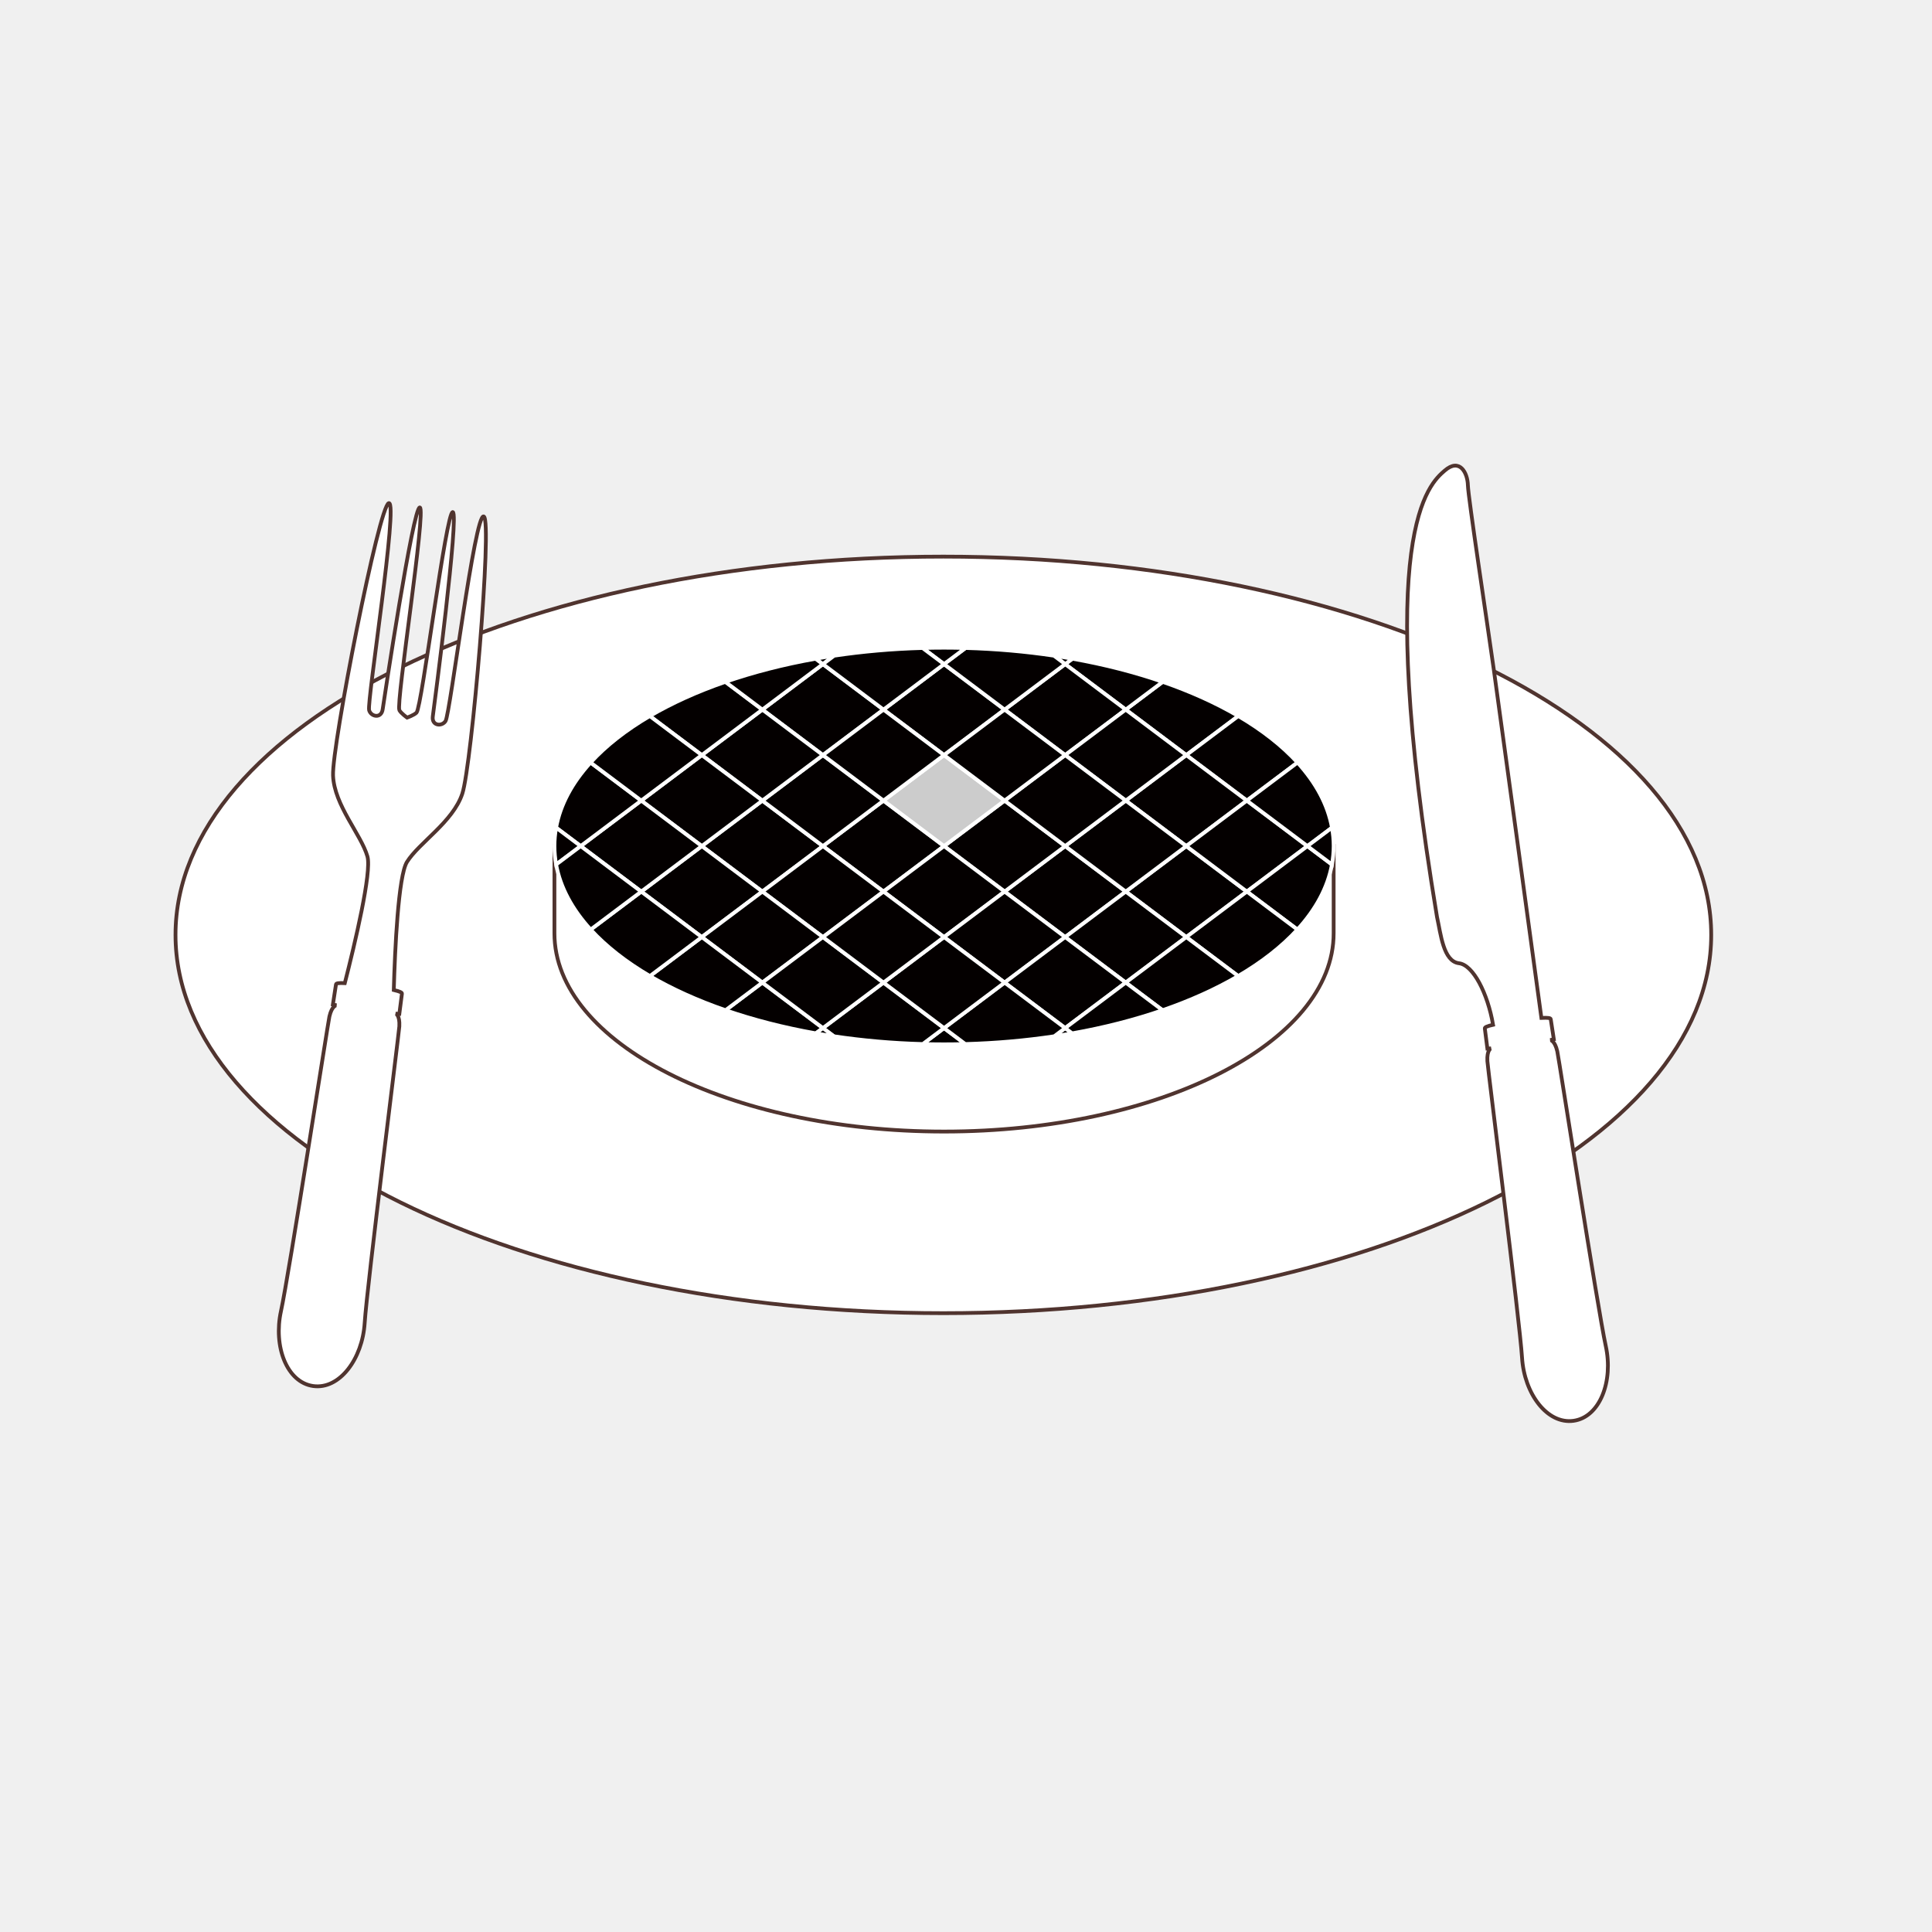
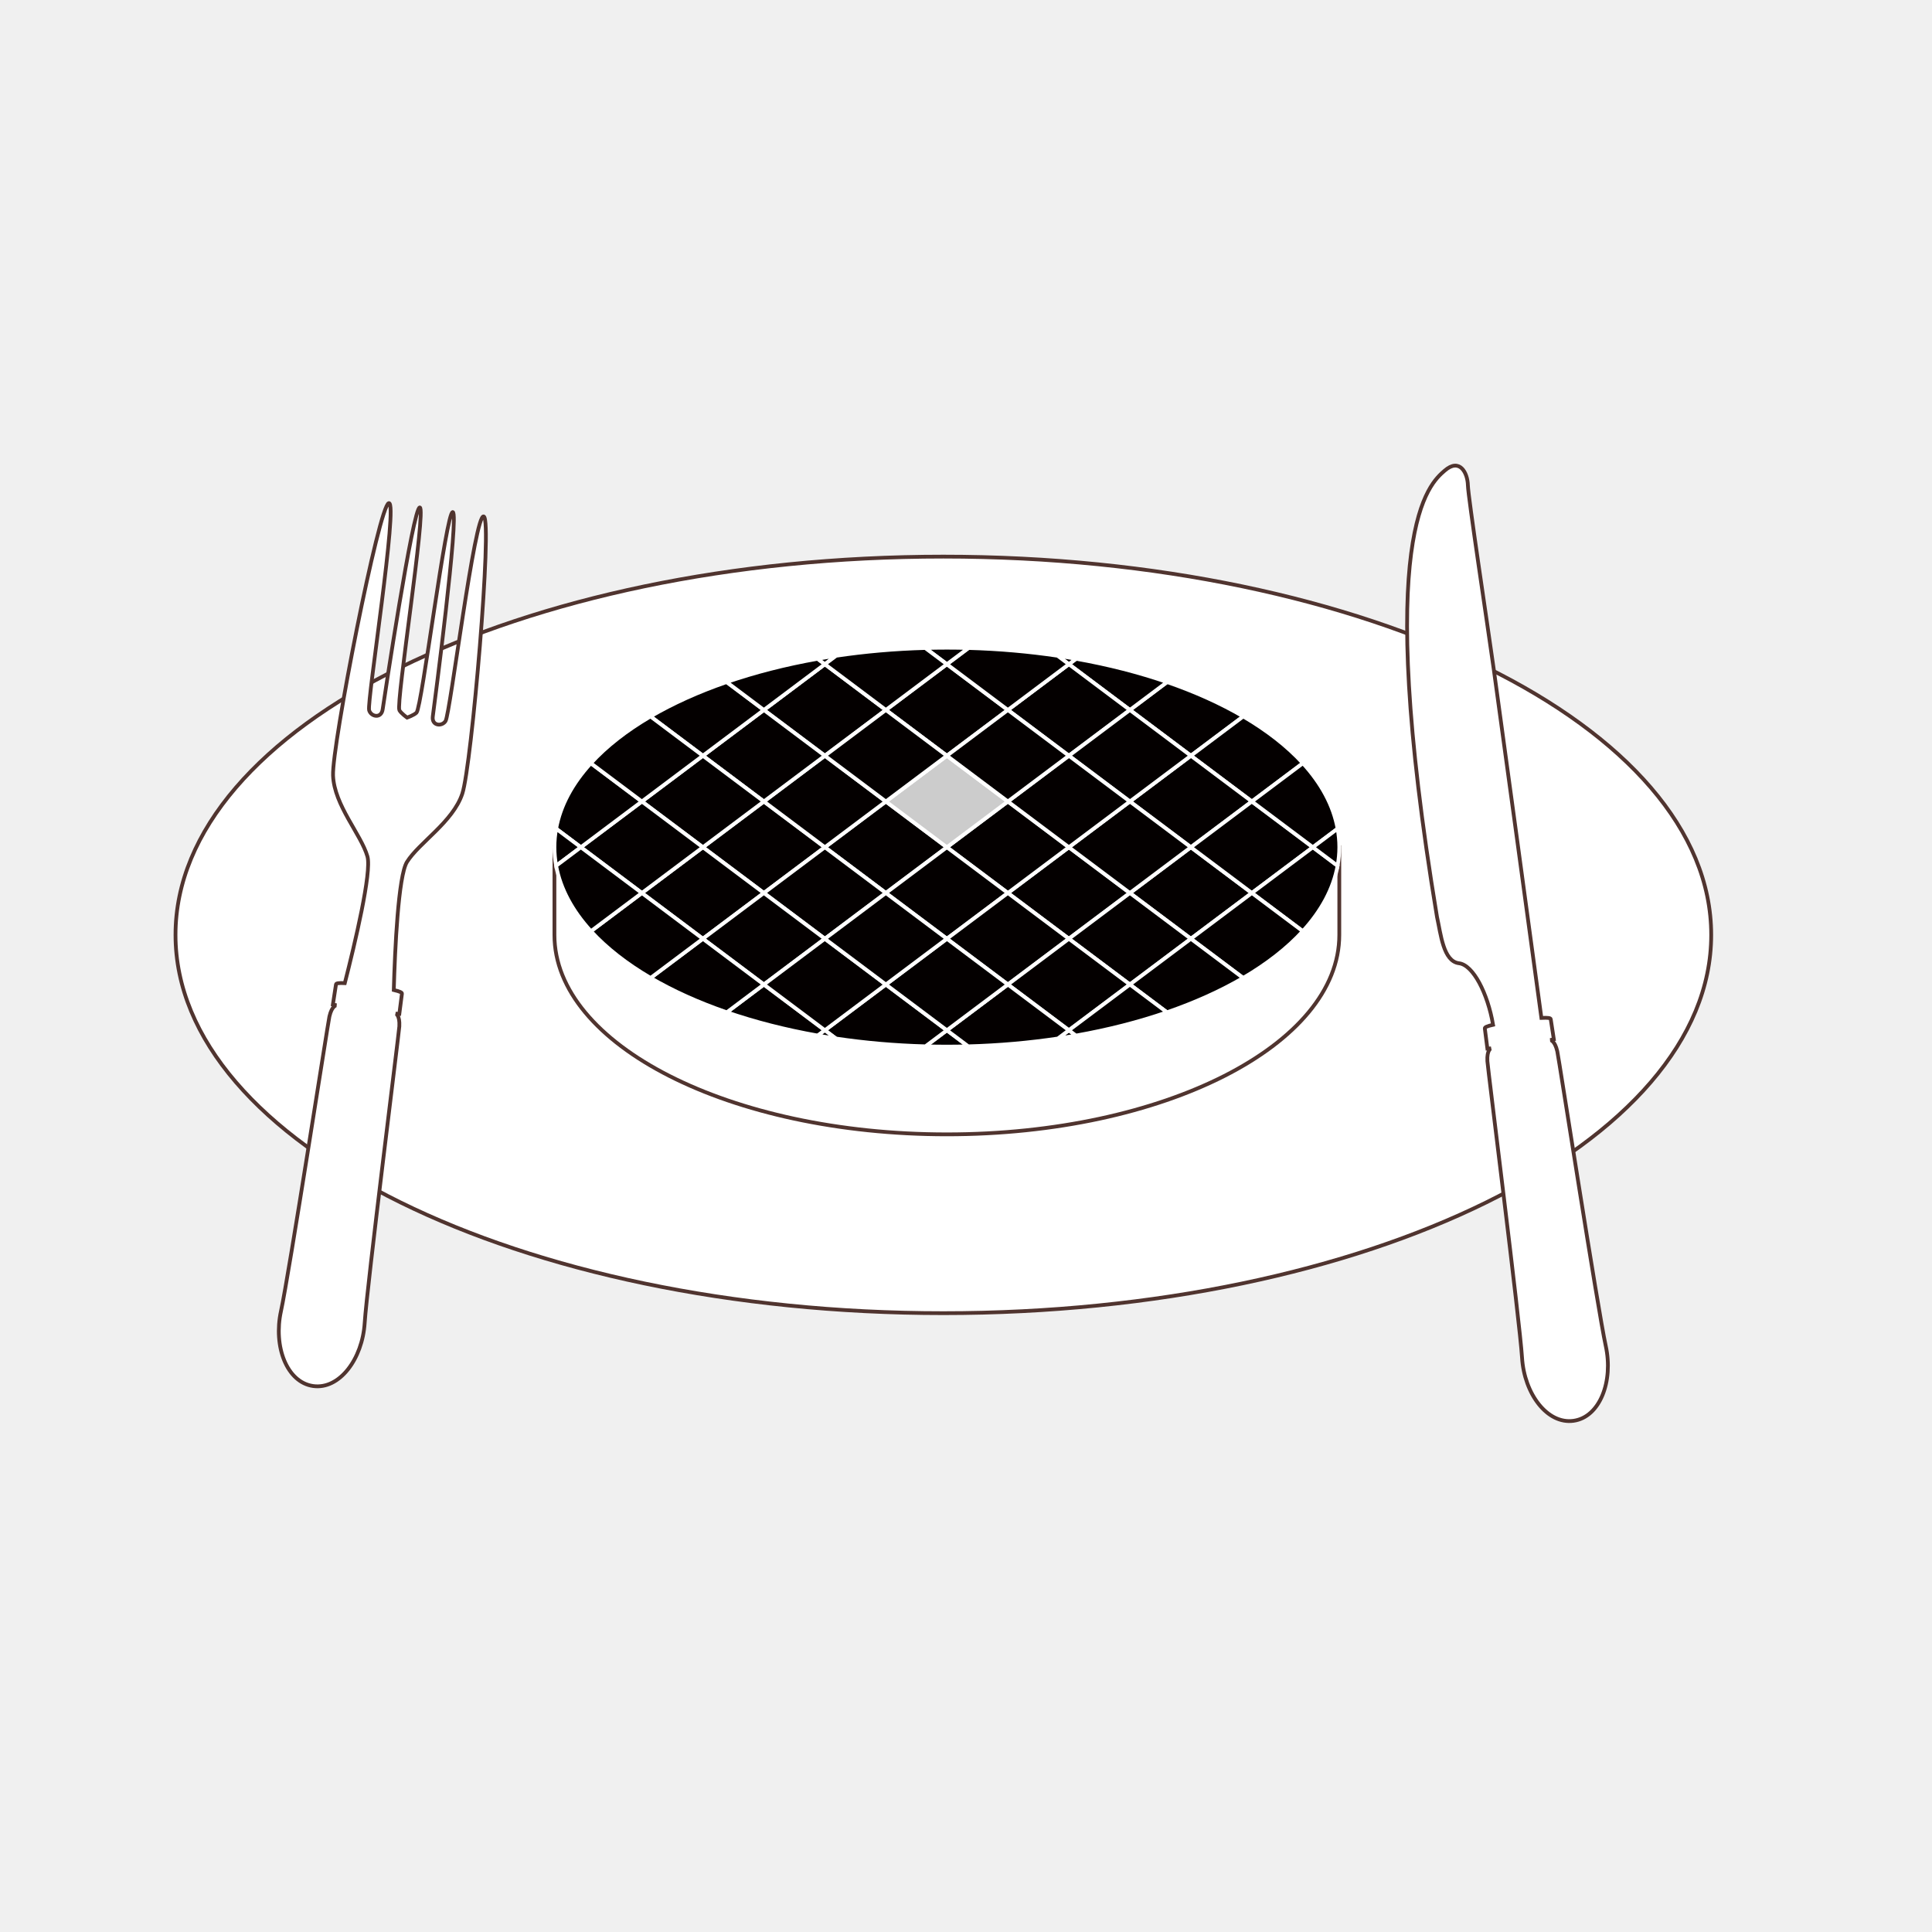
<svg xmlns="http://www.w3.org/2000/svg" version="1.1" id="レイヤー_1" x="0px" y="0px" viewBox="0 0 512 512" style="enable-background:new 0 0 512 512;" xml:space="preserve">
  <g>
    <g id="肉">
      <ellipse id="お皿_1_" style="fill:#FFFFFF;stroke:#50342F;" cx="250" cy="247.756" rx="203.489" ry="100.248" />
-       <path style="fill:#FFFFFF;stroke:#50342F;" d="M342.926,224.201c-16.804-17.437-52.018-29.442-92.746-29.442    c-40.728,0-75.942,12.005-92.746,29.442H146.93v23.116c0,29.027,46.227,52.558,103.25,52.558s103.25-23.531,103.25-52.558v-23.116    H342.926z" />
+       <path style="fill:#FFFFFF;stroke:#50342F;" d="M344.35,224.505c-16.926-17.537-52.396-29.612-93.42-29.612    s-76.494,12.075-93.42,29.612h-10.58v23.25c0,29.195,46.562,52.862,104,52.862s104-23.667,104-52.862v-23.25H344.35z" />
      <g>
-         <polygon style="fill:#040000;stroke:#FFFFFF;" points="266.23,236.28 282.279,248.336 298.329,236.28 282.279,224.224    " />
-         <polygon style="fill:#040000;stroke:#FFFFFF;" points="202.031,212.168 185.982,224.224 202.031,236.28 218.081,224.224    " />
-         <polygon style="fill:#040000;stroke:#FFFFFF;" points="234.13,212.168 218.081,224.224 234.13,236.28 250.18,224.224    " />
-         <polygon style="fill:#040000;stroke:#FFFFFF;" points="266.23,212.168 250.18,224.224 266.23,236.28 282.279,224.224    " />
-         <polygon style="fill:#040000;stroke:#FFFFFF;" points="169.932,236.28 185.982,248.336 202.031,236.28 185.982,224.224    " />
-         <polygon style="fill:#040000;stroke:#FFFFFF;" points="202.031,236.28 218.081,248.336 234.13,236.28 218.081,224.224    " />
-         <path style="fill:#040000;stroke:#FFFFFF;" d="M314.378,200.111l13.786-10.356c-5.872-3.442-12.609-6.49-20.039-9.06     l-9.797,7.359L314.378,200.111z" />
-         <path style="fill:#040000;stroke:#FFFFFF;" d="M298.329,188.055l9.797-7.359c-7.355-2.543-15.391-4.614-23.937-6.131     l-1.909,1.434L298.329,188.055z" />
-         <path style="fill:#040000;stroke:#FFFFFF;" d="M330.428,212.168l13.43-10.088c-4.096-4.487-9.395-8.632-15.693-12.324     l-13.786,10.356L330.428,212.168z" />
-         <polygon style="fill:#040000;stroke:#FFFFFF;" points="298.329,212.168 314.378,224.224 330.428,212.168 314.378,200.111    " />
-         <polygon style="fill:#040000;stroke:#FFFFFF;" points="298.329,236.28 314.378,248.336 330.428,236.28 314.378,224.224    " />
-         <polygon style="fill:#040000;stroke:#FFFFFF;" points="298.329,212.168 282.279,224.224 298.329,236.28 314.378,224.224    " />
-         <polygon style="fill:#040000;stroke:#FFFFFF;" points="330.428,236.28 346.477,224.224 330.428,212.168 314.378,224.224    " />
-         <polygon style="fill:#040000;stroke:#FFFFFF;" points="234.13,236.28 250.18,248.336 266.23,236.28 250.18,224.224    " />
-         <path style="fill:#040000;stroke:#FFFFFF;" d="M284.188,174.565c-1.609-0.286-3.236-0.552-4.88-0.797l2.971,2.232     L284.188,174.565z" />
-         <path style="fill:#040000;stroke:#FFFFFF;" d="M250.18,276.76c1.891,0,3.768-0.028,5.634-0.079l-5.634-4.232l-5.634,4.232     C246.412,276.732,248.289,276.76,250.18,276.76z" />
-         <polygon style="fill:#040000;stroke:#FFFFFF;" points="298.329,188.055 282.279,175.999 266.23,188.055 282.279,200.111    " />
-         <polygon style="fill:#040000;stroke:#FFFFFF;" points="298.329,212.168 314.378,200.111 298.329,188.055 282.279,200.111    " />
-         <polygon style="fill:#040000;stroke:#FFFFFF;" points="266.23,212.168 282.279,224.224 298.329,212.168 282.279,200.111    " />
-         <polygon style="fill:#040000;stroke:#FFFFFF;" points="202.031,212.168 218.081,224.224 234.13,212.168 218.081,200.111    " />
-         <polygon style="fill:#CCCCCC;stroke:#FFFFFF;" points="234.13,212.168 250.18,224.224 266.23,212.168 250.18,200.111    " />
-         <polygon style="fill:#040000;stroke:#FFFFFF;" points="266.23,188.055 250.18,175.999 234.13,188.055 250.18,200.111    " />
-         <polygon style="fill:#040000;stroke:#FFFFFF;" points="234.13,188.055 218.081,175.999 202.031,188.055 218.081,200.111    " />
-         <polygon style="fill:#040000;stroke:#FFFFFF;" points="218.081,200.111 202.031,188.055 185.982,200.111 202.031,212.168    " />
-         <polygon style="fill:#040000;stroke:#FFFFFF;" points="266.23,212.168 282.279,200.111 266.23,188.055 250.18,200.111    " />
-         <polygon style="fill:#040000;stroke:#FFFFFF;" points="202.031,212.168 185.982,200.111 169.932,212.168 185.982,224.224    " />
-         <polygon style="fill:#040000;stroke:#FFFFFF;" points="169.932,212.168 153.883,224.224 169.932,236.28 185.982,224.224    " />
-         <polygon style="fill:#040000;stroke:#FFFFFF;" points="234.13,212.168 250.18,200.111 234.13,188.055 218.081,200.111    " />
-         <path style="fill:#040000;stroke:#FFFFFF;" d="M330.428,236.28l13.405,10.07c4.867-5.324,8.034-11.131,9.145-17.243l-6.501-4.884     L330.428,236.28z" />
-         <path style="fill:#040000;stroke:#FFFFFF;" d="M330.428,212.168l16.05,12.056l6.508-4.889     c-1.103-6.116-4.264-11.928-9.128-17.256L330.428,212.168z" />
-         <path style="fill:#040000;stroke:#FFFFFF;" d="M266.23,188.055l16.05-12.056l-2.971-2.232c-7.494-1.12-15.341-1.82-23.437-2.044     l-5.691,4.275L266.23,188.055z" />
-         <path style="fill:#040000;stroke:#FFFFFF;" d="M352.979,229.107c0.294-1.616,0.451-3.251,0.451-4.906     c0-1.641-0.155-3.264-0.445-4.866l-6.508,4.889L352.979,229.107z" />
-         <path style="fill:#040000;stroke:#FFFFFF;" d="M314.378,248.336l13.752,10.33c6.301-3.69,11.603-7.832,15.703-12.317     l-13.405-10.07L314.378,248.336z" />
-         <polygon style="fill:#040000;stroke:#FFFFFF;" points="298.329,236.28 282.279,248.336 298.329,260.393 314.378,248.336    " />
-         <polygon style="fill:#040000;stroke:#FFFFFF;" points="266.23,236.28 250.18,248.336 266.23,260.393 282.279,248.336    " />
-         <polygon style="fill:#040000;stroke:#FFFFFF;" points="266.23,260.393 282.279,272.449 298.329,260.393 282.279,248.336    " />
-         <path style="fill:#040000;stroke:#FFFFFF;" d="M298.329,260.393l9.756,7.329c7.431-2.567,14.171-5.614,20.046-9.054     l-13.752-10.33L298.329,260.393z" />
-         <path style="fill:#040000;stroke:#FFFFFF;" d="M279.384,274.624c1.602-0.24,3.188-0.499,4.756-0.777l-1.861-1.398     L279.384,274.624z" />
-         <path style="fill:#040000;stroke:#FFFFFF;" d="M298.329,260.393l-16.05,12.056l1.861,1.398     c8.548-1.515,16.587-3.584,23.945-6.126L298.329,260.393z" />
-         <path style="fill:#040000;stroke:#FFFFFF;" d="M266.23,260.393l-16.049,12.056l5.634,4.232c8.144-0.223,16.035-0.928,23.57-2.057     l2.896-2.175L266.23,260.393z" />
-         <path style="fill:#040000;stroke:#FFFFFF;" d="M250.18,272.449l-16.05-12.056l-16.05,12.056l2.896,2.175     c7.535,1.129,15.426,1.834,23.57,2.057L250.18,272.449z" />
-         <path style="fill:#040000;stroke:#FFFFFF;" d="M202.031,260.393l-9.756,7.329c7.358,2.542,15.396,4.61,23.945,6.126l1.861-1.398     L202.031,260.393z" />
-         <path style="fill:#040000;stroke:#FFFFFF;" d="M216.22,273.847c1.569,0.278,3.154,0.537,4.756,0.777l-2.896-2.175L216.22,273.847     z" />
-         <polygon style="fill:#040000;stroke:#FFFFFF;" points="234.13,260.393 250.18,272.449 266.23,260.393 250.18,248.336    " />
-         <path style="fill:#040000;stroke:#FFFFFF;" d="M202.031,188.055l-9.797-7.359c-7.429,2.569-14.167,5.618-20.039,9.06     l13.786,10.356L202.031,188.055z" />
-         <path style="fill:#040000;stroke:#FFFFFF;" d="M169.932,212.168l-13.43-10.088c-4.864,5.328-8.025,11.14-9.128,17.256     l6.508,4.889L169.932,212.168z" />
-         <path style="fill:#040000;stroke:#FFFFFF;" d="M218.081,175.999l-1.909-1.434c-8.546,1.517-16.582,3.588-23.937,6.131     l9.797,7.359L218.081,175.999z" />
-         <path style="fill:#040000;stroke:#FFFFFF;" d="M185.982,200.111l-13.786-10.356c-6.299,3.692-11.597,7.837-15.693,12.324     l13.43,10.088L185.982,200.111z" />
-         <path style="fill:#040000;stroke:#FFFFFF;" d="M221.052,173.767c-1.644,0.246-3.271,0.512-4.88,0.797l1.909,1.434     L221.052,173.767z" />
-         <path style="fill:#040000;stroke:#FFFFFF;" d="M255.871,171.724c-1.885-0.052-3.781-0.081-5.691-0.081s-3.807,0.028-5.691,0.081     l5.691,4.275L255.871,171.724z" />
-         <path style="fill:#040000;stroke:#FFFFFF;" d="M234.13,188.055l16.05-12.056l-5.691-4.275     c-8.096,0.224-15.943,0.924-23.437,2.044l-2.971,2.232L234.13,188.055z" />
-         <path style="fill:#040000;stroke:#FFFFFF;" d="M147.375,219.335c-0.289,1.603-0.445,3.225-0.445,4.866     c0,1.655,0.158,3.29,0.451,4.906l6.501-4.884L147.375,219.335z" />
-         <polygon style="fill:#040000;stroke:#FFFFFF;" points="202.031,236.28 185.982,248.336 202.031,260.393 218.081,248.336    " />
-         <path style="fill:#040000;stroke:#FFFFFF;" d="M172.23,258.667c5.875,3.44,12.614,6.487,20.046,9.054l9.756-7.329l-16.05-12.056     L172.23,258.667z" />
-         <polygon style="fill:#040000;stroke:#FFFFFF;" points="202.031,260.393 218.081,272.449 234.13,260.393 218.081,248.336    " />
-         <polygon style="fill:#040000;stroke:#FFFFFF;" points="234.13,236.28 218.081,248.336 234.13,260.393 250.18,248.336    " />
-         <path style="fill:#040000;stroke:#FFFFFF;" d="M169.932,236.28l-13.405,10.07c4.1,4.485,9.402,8.627,15.703,12.317l13.752-10.33     L169.932,236.28z" />
-         <path style="fill:#040000;stroke:#FFFFFF;" d="M153.883,224.224l-6.501,4.884c1.112,6.111,4.278,11.919,9.145,17.243     l13.405-10.07L153.883,224.224z" />
+         <polygon style="fill:#040000;stroke:#FFFFFF;" points="267.096,236.653 283.262,248.779 299.428,236.653 283.262,224.527    " />
+         <polygon style="fill:#040000;stroke:#FFFFFF;" points="202.432,212.402 186.265,224.527 202.432,236.653 218.598,224.527    " />
+         <polygon style="fill:#040000;stroke:#FFFFFF;" points="234.764,212.402 218.598,224.527 234.764,236.653 250.93,224.527    " />
+         <polygon style="fill:#040000;stroke:#FFFFFF;" points="267.096,212.402 250.93,224.527 267.096,236.653 283.262,224.527    " />
+         <polygon style="fill:#040000;stroke:#FFFFFF;" points="170.099,236.653 186.265,248.779 202.432,236.653 186.265,224.527    " />
+         <polygon style="fill:#040000;stroke:#FFFFFF;" points="202.432,236.653 218.598,248.779 234.764,236.653 218.598,224.527    " />
+         <path style="fill:#040000;stroke:#FFFFFF;" d="M315.595,200.276l13.886-10.416c-5.915-3.462-12.701-6.528-20.184-9.112     l-9.868,7.402L315.595,200.276z" />
+         <path style="fill:#040000;stroke:#FFFFFF;" d="M299.428,188.15l9.868-7.402c-7.409-2.558-15.503-4.641-24.111-6.167l-1.923,1.443     L299.428,188.15z" />
+         <path style="fill:#040000;stroke:#FFFFFF;" d="M331.761,212.402l13.527-10.147c-4.126-4.513-9.463-8.682-15.807-12.395     l-13.886,10.416L331.761,212.402z" />
+         <polygon style="fill:#040000;stroke:#FFFFFF;" points="299.428,212.402 315.595,224.527 331.761,212.402 315.595,200.276    " />
+         <polygon style="fill:#040000;stroke:#FFFFFF;" points="299.428,236.653 315.595,248.779 331.761,236.653 315.595,224.527    " />
+         <polygon style="fill:#040000;stroke:#FFFFFF;" points="299.428,212.402 283.262,224.527 299.428,236.653 315.595,224.527    " />
+         <polygon style="fill:#040000;stroke:#FFFFFF;" points="331.761,236.653 347.927,224.527 331.761,212.402 315.595,224.527    " />
+         <polygon style="fill:#040000;stroke:#FFFFFF;" points="234.764,236.653 250.93,248.779 267.096,236.653 250.93,224.527    " />
+         <path style="fill:#040000;stroke:#FFFFFF;" d="M285.185,174.582c-1.621-0.287-3.259-0.555-4.915-0.802l2.992,2.244     L285.185,174.582z" />
+         <path style="fill:#040000;stroke:#FFFFFF;" d="M250.93,277.366c1.904,0,3.796-0.028,5.675-0.079l-5.675-4.257l-5.675,4.257     C247.134,277.339,249.026,277.366,250.93,277.366z" />
+         <polygon style="fill:#040000;stroke:#FFFFFF;" points="299.428,188.15 283.262,176.024 267.096,188.15 283.262,200.276    " />
+         <polygon style="fill:#040000;stroke:#FFFFFF;" points="299.428,212.402 315.595,200.276 299.428,188.15 283.262,200.276    " />
+         <polygon style="fill:#040000;stroke:#FFFFFF;" points="267.096,212.402 283.262,224.527 299.428,212.402 283.262,200.276    " />
+         <polygon style="fill:#040000;stroke:#FFFFFF;" points="202.432,212.402 218.598,224.527 234.764,212.402 218.598,200.276    " />
+         <polygon style="fill:#CCCCCC;stroke:#FFFFFF;" points="234.764,212.402 250.93,224.527 267.096,212.402 250.93,200.276    " />
+         <polygon style="fill:#040000;stroke:#FFFFFF;" points="267.096,188.15 250.93,176.024 234.764,188.15 250.93,200.276    " />
+         <polygon style="fill:#040000;stroke:#FFFFFF;" points="234.764,188.15 218.598,176.024 202.432,188.15 218.598,200.276    " />
+         <polygon style="fill:#040000;stroke:#FFFFFF;" points="218.598,200.276 202.432,188.15 186.265,200.276 202.432,212.402    " />
+         <polygon style="fill:#040000;stroke:#FFFFFF;" points="267.096,212.402 283.262,200.276 267.096,188.15 250.93,200.276    " />
+         <polygon style="fill:#040000;stroke:#FFFFFF;" points="202.432,212.402 186.265,200.276 170.099,212.402 186.265,224.527    " />
+         <polygon style="fill:#040000;stroke:#FFFFFF;" points="170.099,212.402 153.933,224.527 170.099,236.653 186.265,224.527    " />
+         <polygon style="fill:#040000;stroke:#FFFFFF;" points="234.764,212.402 250.93,200.276 234.764,188.15 218.598,200.276    " />
+         <path style="fill:#040000;stroke:#FFFFFF;" d="M331.761,236.653l13.503,10.128c4.903-5.355,8.092-11.195,9.212-17.342     l-6.548-4.912L331.761,236.653z" />
+         <path style="fill:#040000;stroke:#FFFFFF;" d="M331.761,212.402l16.166,12.126l6.555-4.917     c-1.111-6.151-4.295-11.996-9.194-17.355L331.761,212.402z" />
+         <path style="fill:#040000;stroke:#FFFFFF;" d="M267.096,188.15l16.166-12.126l-2.992-2.244     c-7.549-1.126-15.452-1.83-23.607-2.056l-5.733,4.3L267.096,188.15z" />
+         <path style="fill:#040000;stroke:#FFFFFF;" d="M354.475,229.439c0.296-1.625,0.455-3.27,0.455-4.934     c0-1.651-0.157-3.282-0.448-4.894l-6.555,4.917L354.475,229.439z" />
+         <path style="fill:#040000;stroke:#FFFFFF;" d="M315.595,248.779l13.852,10.39c6.347-3.711,11.687-7.877,15.817-12.388     l-13.503-10.128L315.595,248.779z" />
+         <polygon style="fill:#040000;stroke:#FFFFFF;" points="299.428,236.653 283.262,248.779 299.428,260.905 315.595,248.779    " />
+         <polygon style="fill:#040000;stroke:#FFFFFF;" points="267.096,236.653 250.93,248.779 267.096,260.905 283.262,248.779    " />
+         <polygon style="fill:#040000;stroke:#FFFFFF;" points="267.096,260.905 283.262,273.031 299.428,260.905 283.262,248.779    " />
+         <path style="fill:#040000;stroke:#FFFFFF;" d="M299.428,260.905l9.827,7.371c7.485-2.582,14.274-5.647,20.191-9.107     l-13.852-10.39L299.428,260.905z" />
+         <path style="fill:#040000;stroke:#FFFFFF;" d="M280.346,275.218c1.614-0.241,3.211-0.502,4.791-0.782l-1.874-1.406     L280.346,275.218z" />
+         <path style="fill:#040000;stroke:#FFFFFF;" d="M299.428,260.905l-16.166,12.126l1.874,1.406     c8.61-1.524,16.707-3.604,24.119-6.161L299.428,260.905z" />
+         <path style="fill:#040000;stroke:#FFFFFF;" d="M267.096,260.905l-16.166,12.126l5.675,4.257     c8.203-0.224,16.151-0.933,23.741-2.069l2.917-2.188L267.096,260.905z" />
+         <path style="fill:#040000;stroke:#FFFFFF;" d="M250.93,273.031l-16.166-12.126l-16.166,12.126l2.917,2.188     c7.59,1.136,15.538,1.845,23.741,2.069L250.93,273.031z" />
+         <path style="fill:#040000;stroke:#FFFFFF;" d="M202.432,260.905l-9.827,7.371c7.412,2.556,15.508,4.637,24.119,6.161l1.874-1.406     L202.432,260.905z" />
+         <path style="fill:#040000;stroke:#FFFFFF;" d="M216.723,274.437c1.58,0.28,3.177,0.54,4.791,0.782l-2.917-2.188L216.723,274.437z     " />
+         <polygon style="fill:#040000;stroke:#FFFFFF;" points="234.764,260.905 250.93,273.031 267.096,260.905 250.93,248.779    " />
+         <path style="fill:#040000;stroke:#FFFFFF;" d="M202.432,188.15l-9.868-7.402c-7.483,2.584-14.27,5.65-20.184,9.112l13.886,10.416     L202.432,188.15z" />
+         <path style="fill:#040000;stroke:#FFFFFF;" d="M170.099,212.402l-13.527-10.147c-4.899,5.359-8.083,11.204-9.194,17.355     l6.555,4.917L170.099,212.402z" />
+         <path style="fill:#040000;stroke:#FFFFFF;" d="M218.598,176.024l-1.923-1.443c-8.608,1.526-16.702,3.608-24.111,6.167     l9.868,7.402L218.598,176.024z" />
+         <path style="fill:#040000;stroke:#FFFFFF;" d="M186.265,200.276l-13.886-10.416c-6.344,3.713-11.681,7.882-15.807,12.395     l13.527,10.147L186.265,200.276z" />
+         <path style="fill:#040000;stroke:#FFFFFF;" d="M221.59,173.78c-1.656,0.247-3.295,0.515-4.915,0.802l1.923,1.443L221.59,173.78z" />
+         <path style="fill:#040000;stroke:#FFFFFF;" d="M256.663,171.724c-1.898-0.052-3.809-0.081-5.733-0.081s-3.835,0.029-5.733,0.081     l5.733,4.3L256.663,171.724z" />
+         <path style="fill:#040000;stroke:#FFFFFF;" d="M234.764,188.15l16.166-12.126l-5.733-4.3c-8.155,0.225-16.058,0.929-23.607,2.056     l-2.992,2.244L234.764,188.15z" />
+         <path style="fill:#040000;stroke:#FFFFFF;" d="M147.378,219.61c-0.291,1.612-0.448,3.244-0.448,4.894     c0,1.664,0.159,3.309,0.455,4.934l6.548-4.912L147.378,219.61z" />
+         <polygon style="fill:#040000;stroke:#FFFFFF;" points="202.432,236.653 186.265,248.779 202.432,260.905 218.598,248.779    " />
+         <path style="fill:#040000;stroke:#FFFFFF;" d="M172.413,259.169c5.918,3.46,12.706,6.525,20.191,9.107l9.827-7.371     l-16.166-12.126L172.413,259.169z" />
+         <polygon style="fill:#040000;stroke:#FFFFFF;" points="202.432,260.905 218.598,273.031 234.764,260.905 218.598,248.779    " />
+         <polygon style="fill:#040000;stroke:#FFFFFF;" points="234.764,236.653 218.598,248.779 234.764,260.905 250.93,248.779    " />
+         <path style="fill:#040000;stroke:#FFFFFF;" d="M170.099,236.653l-13.503,10.128c4.13,4.511,9.47,8.677,15.817,12.388     l13.852-10.39L170.099,236.653z" />
+         <path style="fill:#040000;stroke:#FFFFFF;" d="M153.933,224.527l-6.548,4.912c1.12,6.147,4.309,11.987,9.212,17.342     l13.503-10.128L153.933,224.527z" />
      </g>
    </g>
    <path id="ナイフ" style="fill:#FFFFFF;stroke:#50342F;" d="M382.858,124.721c3.991-3.472,6.066,0.6,6.147,3.868   c0.091,3.267,5.018,35.705,6.825,48.563c1.596,11.355,10.586,77.374,12.656,92.604c1.739-0.085,2.43,0.017,2.473,0.319   c0.077,0.546,0.821,5.344,0.821,5.344l-0.947,0.202c0,0,1.191,0.047,1.862,2.983c0.413,1.803,10.773,68.65,12.842,78.063   c2.069,9.413-1.566,18.881-8.525,19.859c-6.949,0.977-13.063-7.121-13.658-16.741c-0.606-9.618-9.082-76.73-9.182-78.577   c-0.164-3.007,0.968-3.38,0.968-3.38l-0.966,0.066c0,0-0.607-4.817-0.684-5.363c-0.041-0.293,0.565-0.582,2.184-0.959   c-1.417-8.315-5.262-15.841-9.018-16.298c-4.181-0.507-4.814-7.699-5.837-12.287C363.809,140.506,378.868,128.193,382.858,124.721z   " />
    <path id="フォーク" style="fill:#FFFFFF;stroke:#50342F;" d="M122.515,210.338   c2.476-7.49,8.035-72.398,5.688-73.475c-2.347-1.076-8.905,52.173-10.114,54.192c-0.924,1.547-3.751,1.339-3.39-1.228   c0.359-2.557,7.044-53.872,5.287-54.119c-1.747-0.246-8.184,51.652-9.598,53.14c-0.63,0.663-2.505,1.325-2.505,1.325   s-1.62-1.154-2.043-1.964c-0.949-1.82,7.158-53.483,5.411-53.728c-1.747-0.246-9.476,50.923-9.835,53.48   c-0.361,2.567-3.126,1.989-3.597,0.246c-0.606-2.275,7.767-55.268,5.225-54.879c-2.553,0.388-15.1,64.314-14.784,72.196   c0.316,7.877,7.432,15.599,9.11,21.429c1.187,4.163-3.312,23.072-5.994,33.587c-1.631-0.08-2.293,0.031-2.334,0.324   c-0.077,0.546-0.821,5.344-0.821,5.344l0.947,0.202c0,0-1.2,0.045-1.872,2.981c-0.403,1.805-10.763,68.651-12.833,78.064   c-2.069,9.413,1.567,18.881,8.525,19.859c6.949,0.977,13.053-7.122,13.658-16.741c0.605-9.618,9.072-76.731,9.182-78.577   c0.164-3.007-0.968-3.38-0.968-3.38l0.966,0.066c0,0,0.617-4.815,0.694-5.361c0.041-0.293-0.575-0.584-2.165-0.956   c0.31-10.849,1.198-30.265,3.496-33.938C111.071,223.284,120.04,217.822,122.515,210.338z" />
  </g>
</svg>
